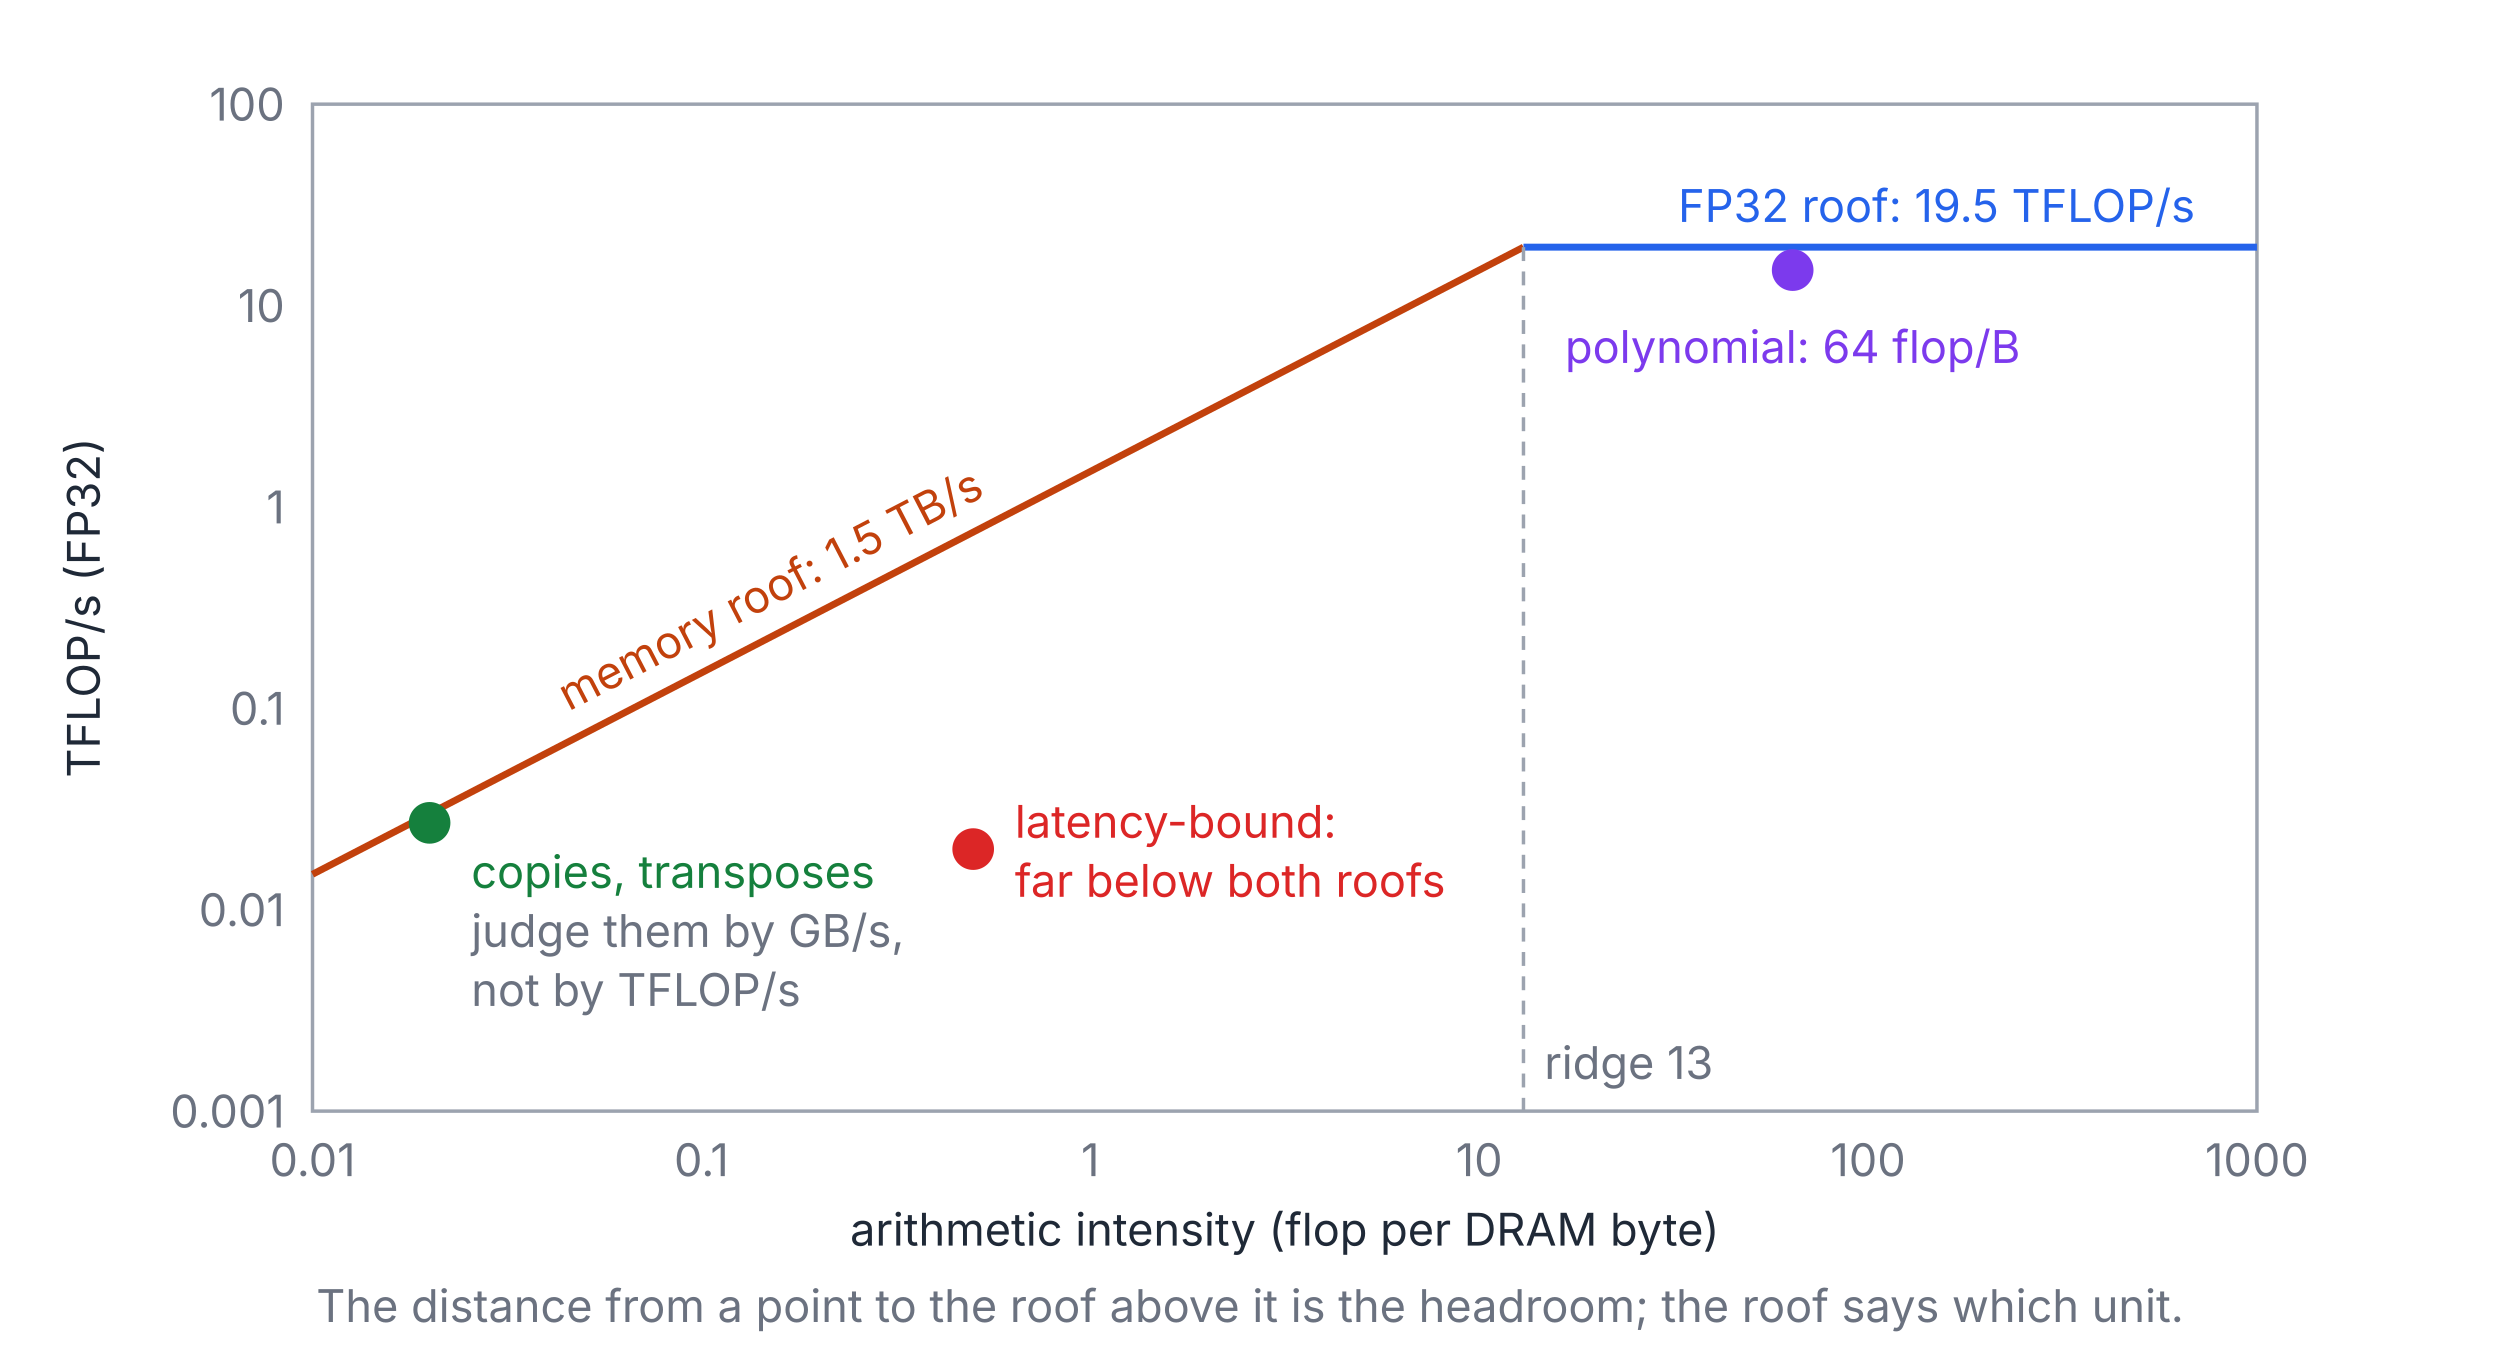
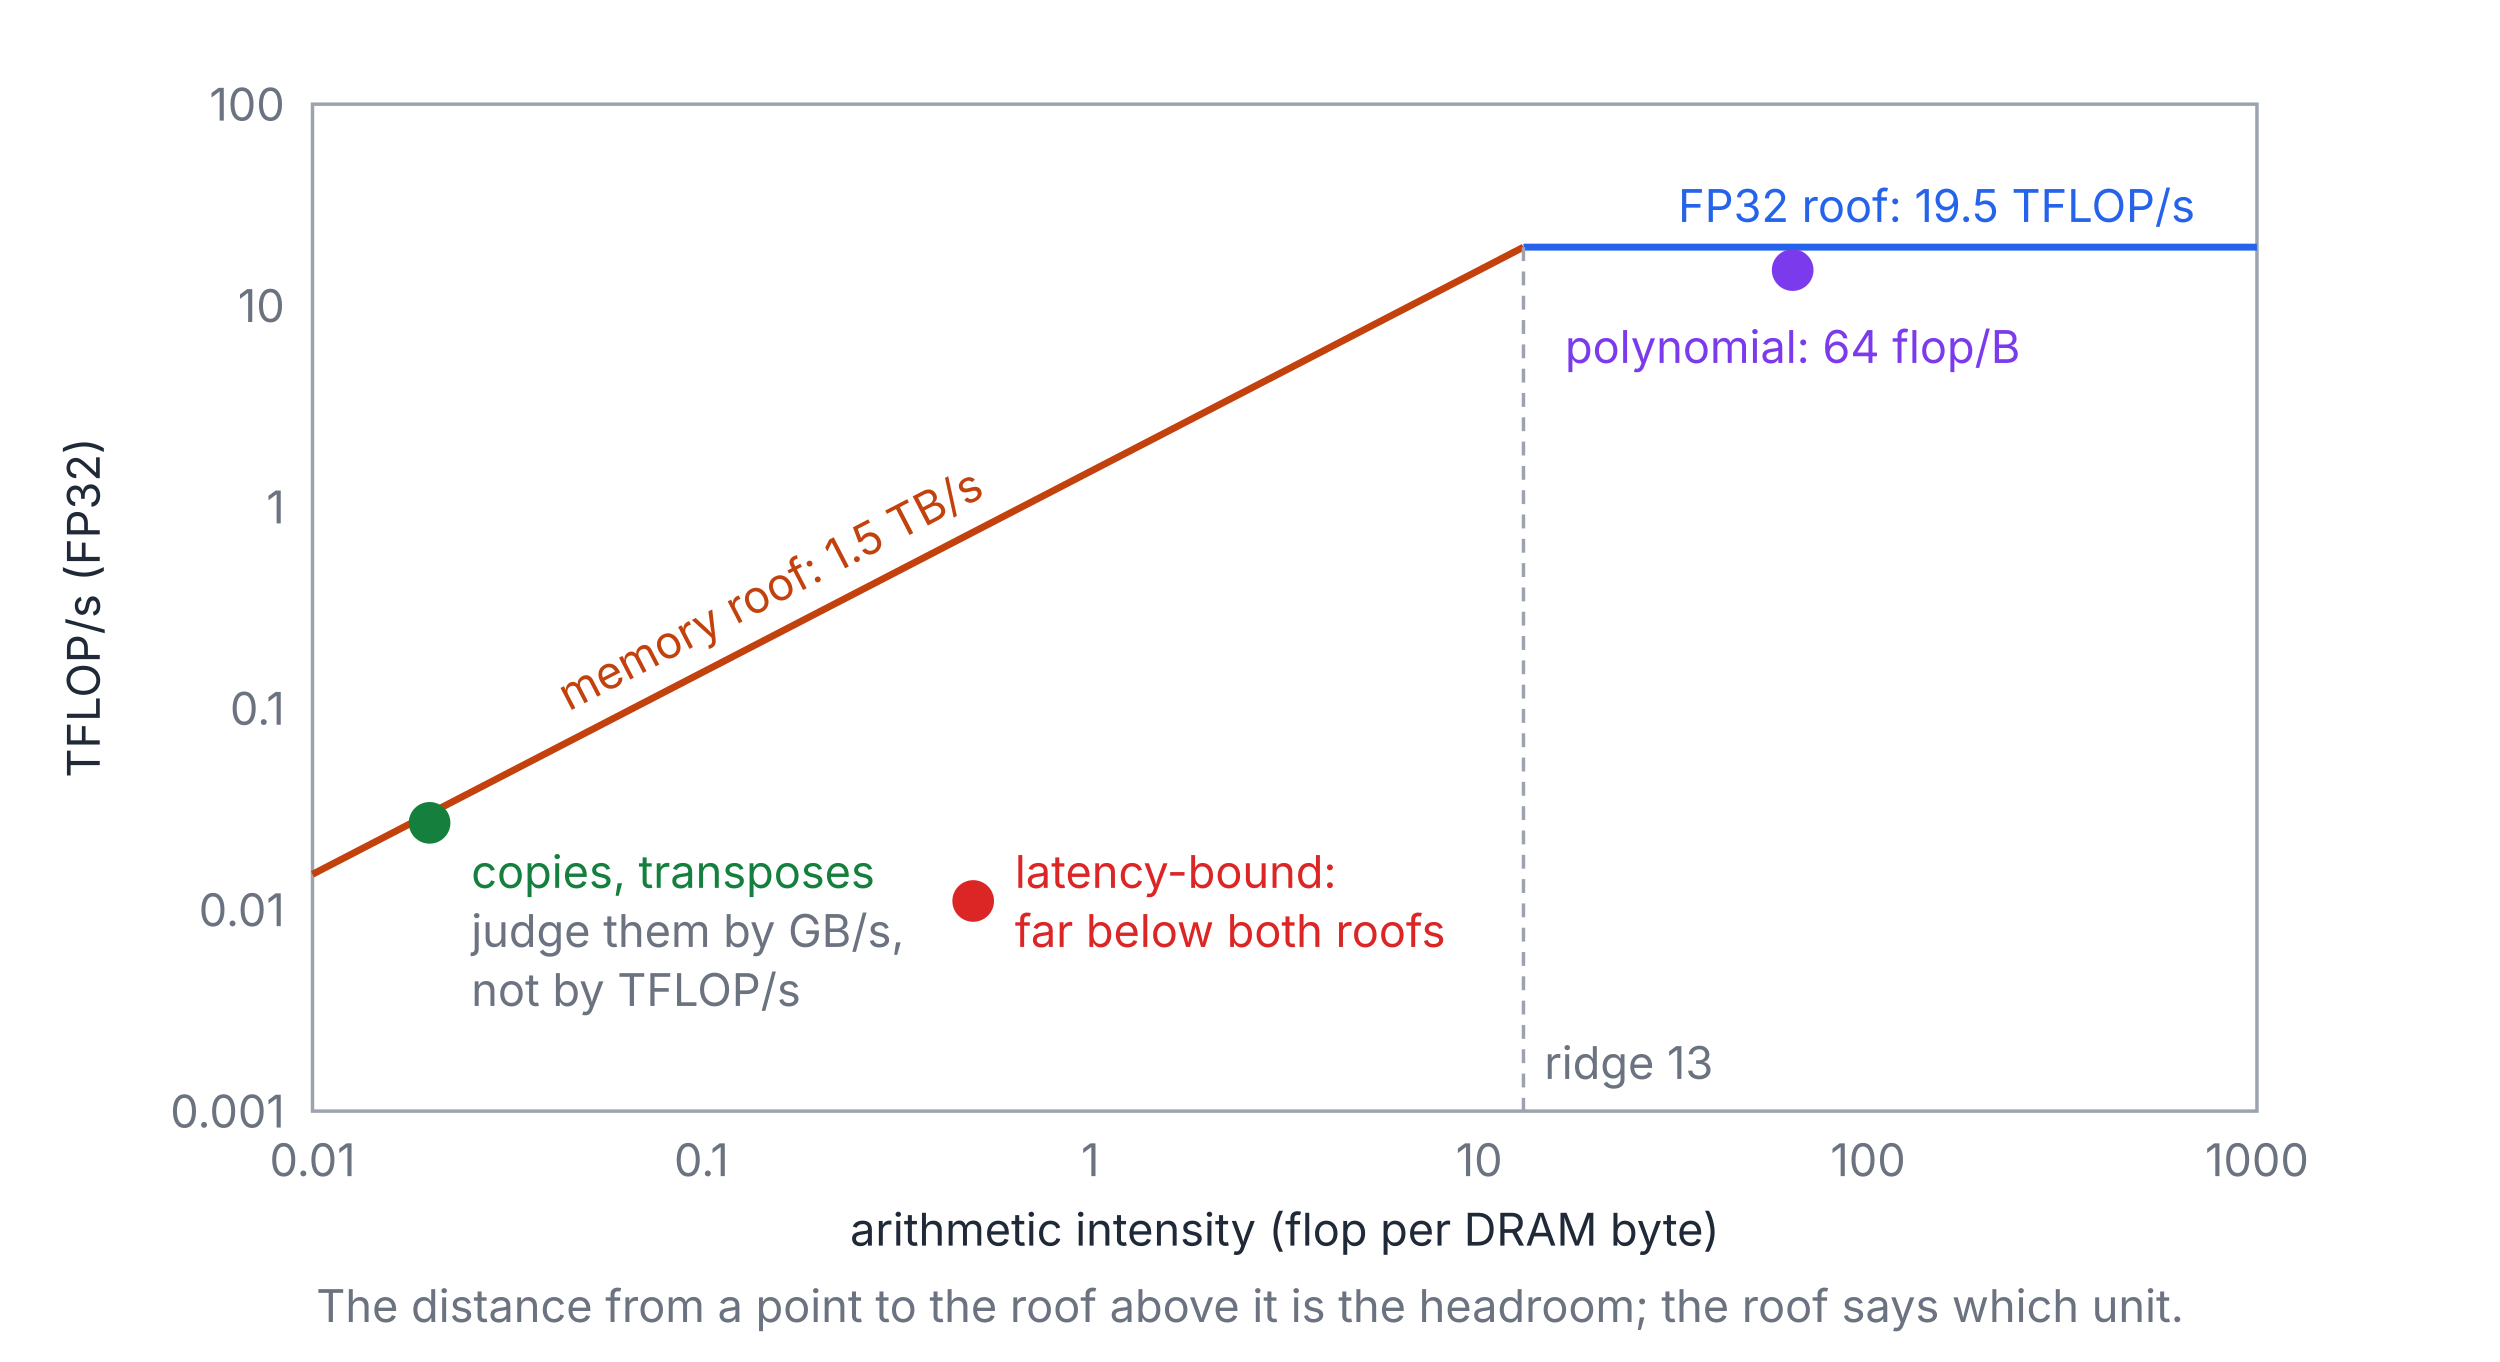
<svg xmlns="http://www.w3.org/2000/svg" viewBox="0 0 720 392" width="720" height="392" class="fig-svg" role="img">
  <style>.fig-paper{fill:var(--fig-paper,#ffffff)}.fig-panel{fill:var(--fig-panel,#f8fafc)}.fig-none{fill:none}.s-ink{stroke:var(--fig-ink,#1f2937)}.t-ink{fill:var(--fig-ink,#1f2937)}.f-ink{fill:var(--fig-ink-soft,#f3f4f6)}.f-ink2{fill:var(--fig-ink-mid,#e5e7eb)}.k-ink{fill:var(--fig-ink,#1f2937)}.s-muted{stroke:var(--fig-muted,#6b7280)}.t-muted{fill:var(--fig-muted,#6b7280)}.f-muted{fill:var(--fig-muted-soft,#f9fafb)}.f-muted2{fill:var(--fig-muted-mid,#e5e7eb)}.k-muted{fill:var(--fig-muted,#6b7280)}.s-line{stroke:var(--fig-line,#9ca3af)}.t-line{fill:var(--fig-line,#9ca3af)}.f-line{fill:var(--fig-line-soft,#f3f4f6)}.f-line2{fill:var(--fig-line-mid,#d1d5db)}.k-line{fill:var(--fig-line,#9ca3af)}.s-a{stroke:var(--fig-a,#2563eb)}.t-a{fill:var(--fig-a,#2563eb)}.f-a{fill:var(--fig-a-soft,#dbeafe)}.f-a2{fill:var(--fig-a-mid,#93c5fd)}.k-a{fill:var(--fig-a,#2563eb)}.s-b{stroke:var(--fig-b,#c2410c)}.t-b{fill:var(--fig-b,#c2410c)}.f-b{fill:var(--fig-b-soft,#ffedd5)}.f-b2{fill:var(--fig-b-mid,#fdba74)}.k-b{fill:var(--fig-b,#c2410c)}.s-c{stroke:var(--fig-c,#15803d)}.t-c{fill:var(--fig-c,#15803d)}.f-c{fill:var(--fig-c-soft,#dcfce7)}.f-c2{fill:var(--fig-c-mid,#86efac)}.k-c{fill:var(--fig-c,#15803d)}.s-d{stroke:var(--fig-d,#7c3aed)}.t-d{fill:var(--fig-d,#7c3aed)}.f-d{fill:var(--fig-d-soft,#ede9fe)}.f-d2{fill:var(--fig-d-mid,#c4b5fd)}.k-d{fill:var(--fig-d,#7c3aed)}.s-hl{stroke:var(--fig-hl,#dc2626)}.t-hl{fill:var(--fig-hl,#dc2626)}.f-hl{fill:var(--fig-hl-soft,#fee2e2)}.f-hl2{fill:var(--fig-hl-mid,#fca5a5)}.k-hl{fill:var(--fig-hl,#dc2626)}.fig-txt{font-family:Inter,system-ui,-apple-system,'Segoe UI',sans-serif;font-size:15px}.fig-mono{font-family:'Ubuntu Mono',ui-monospace,Menlo,monospace;font-size:15px}.fig-small{font-size:13px}.fig-tiny{font-size:11px}.fig-big{font-size:17px}.fig-plate{fill:var(--fig-paper,#ffffff);fill-opacity:.92}.fig-bold{font-weight:600}.fig-it{font-style:italic}</style>
  <defs>
    <marker id="ch09-roofline-ah-ink" viewBox="0 0 10 10" refX="9" refY="5" markerWidth="7" markerHeight="7" orient="auto-start-reverse">
      <path d="M0,0 L10,5 L0,10 z" class="k-ink" />
    </marker>
    <marker id="ch09-roofline-ah-muted" viewBox="0 0 10 10" refX="9" refY="5" markerWidth="7" markerHeight="7" orient="auto-start-reverse">
      <path d="M0,0 L10,5 L0,10 z" class="k-muted" />
    </marker>
    <marker id="ch09-roofline-ah-a" viewBox="0 0 10 10" refX="9" refY="5" markerWidth="7" markerHeight="7" orient="auto-start-reverse">
      <path d="M0,0 L10,5 L0,10 z" class="k-a" />
    </marker>
    <marker id="ch09-roofline-ah-b" viewBox="0 0 10 10" refX="9" refY="5" markerWidth="7" markerHeight="7" orient="auto-start-reverse">
      <path d="M0,0 L10,5 L0,10 z" class="k-b" />
    </marker>
    <marker id="ch09-roofline-ah-c" viewBox="0 0 10 10" refX="9" refY="5" markerWidth="7" markerHeight="7" orient="auto-start-reverse">
      <path d="M0,0 L10,5 L0,10 z" class="k-c" />
    </marker>
    <marker id="ch09-roofline-ah-d" viewBox="0 0 10 10" refX="9" refY="5" markerWidth="7" markerHeight="7" orient="auto-start-reverse">
      <path d="M0,0 L10,5 L0,10 z" class="k-d" />
    </marker>
    <marker id="ch09-roofline-ah-hl" viewBox="0 0 10 10" refX="9" refY="5" markerWidth="7" markerHeight="7" orient="auto-start-reverse">
      <path d="M0,0 L10,5 L0,10 z" class="k-hl" />
    </marker>
  </defs>
  <rect x="0" y="0" width="720" height="392" class="fig-paper" />
  <rect x="90" y="30" width="560" height="290" rx="0" class="fig-none s-line" stroke-width="1" />
  <text x="90" y="334" text-anchor="middle" dominant-baseline="central" class="fig-txt t-muted fig-small">0.01</text>
  <text x="202" y="334" text-anchor="middle" dominant-baseline="central" class="fig-txt t-muted fig-small">0.1</text>
  <text x="314" y="334" text-anchor="middle" dominant-baseline="central" class="fig-txt t-muted fig-small">1</text>
  <text x="426" y="334" text-anchor="middle" dominant-baseline="central" class="fig-txt t-muted fig-small">10</text>
  <text x="538" y="334" text-anchor="middle" dominant-baseline="central" class="fig-txt t-muted fig-small">100</text>
  <text x="650" y="334" text-anchor="middle" dominant-baseline="central" class="fig-txt t-muted fig-small">1000</text>
  <text x="82" y="320" text-anchor="end" dominant-baseline="central" class="fig-txt t-muted fig-small">0.001</text>
  <text x="82" y="262" text-anchor="end" dominant-baseline="central" class="fig-txt t-muted fig-small">0.01</text>
  <text x="82" y="204" text-anchor="end" dominant-baseline="central" class="fig-txt t-muted fig-small">0.1</text>
  <text x="82" y="146" text-anchor="end" dominant-baseline="central" class="fig-txt t-muted fig-small">1</text>
  <text x="82" y="88" text-anchor="end" dominant-baseline="central" class="fig-txt t-muted fig-small">10</text>
  <text x="82" y="30" text-anchor="end" dominant-baseline="central" class="fig-txt t-muted fig-small">100</text>
  <text x="370" y="354" text-anchor="middle" dominant-baseline="central" class="fig-txt t-ink fig-small">arithmetic intensity (flop per DRAM byte)</text>
  <text x="24" y="175" text-anchor="middle" dominant-baseline="central" class="fig-txt t-ink fig-small" transform="rotate(-90 24 175)">TFLOP/s (FP32)</text>
  <line x1="90" y1="251.79" x2="438.76" y2="71.18" class="s-b" stroke-width="2" />
  <line x1="438.76" y1="71.18" x2="650" y2="71.18" class="s-a" stroke-width="2" />
  <text x="221.72" y="169.57" text-anchor="middle" dominant-baseline="central" class="fig-txt t-b fig-small" transform="rotate(-27.3777 221.72 169.57)">memory roof: 1.5 TB/s</text>
  <text x="557.72" y="59.18" text-anchor="middle" dominant-baseline="central" class="fig-txt t-a fig-small">FP32 roof: 19.5 TFLOP/s</text>
  <line x1="438.76" y1="71.18" x2="438.76" y2="320" class="s-line" stroke-width="1" stroke-dasharray="4 3" />
  <text x="444.76" y="306" text-anchor="start" dominant-baseline="central" class="fig-txt t-muted fig-small">ridge 13</text>
  <circle cx="123.72" cy="236.98" r="6" class="k-c" stroke-width="1" />
  <text x="135.72" y="250.98" text-anchor="start" dominant-baseline="central" class="fig-txt t-c fig-small">copies, transposes</text>
  <text x="135.72" y="267.98" text-anchor="start" dominant-baseline="central" class="fig-txt t-muted fig-small">judge them by GB/s,</text>
  <text x="135.72" y="284.98" text-anchor="start" dominant-baseline="central" class="fig-txt t-muted fig-small">not by TFLOP/s</text>
  <circle cx="516.29" cy="77.79" r="6" class="k-d" stroke-width="1" />
  <text x="516.29" y="99.79" text-anchor="middle" dominant-baseline="central" class="fig-txt t-d fig-small">polynomial: 64 flop/B</text>
-   <circle cx="280.28" cy="244.54" r="6" class="k-hl" stroke-width="1" />
-   <text x="292.28" y="236.54" text-anchor="start" dominant-baseline="central" class="fig-txt t-hl fig-small">latency-bound:</text>
-   <text x="292.28" y="253.54" text-anchor="start" dominant-baseline="central" class="fig-txt t-hl fig-small">far below both roofs</text>
+   <circle cx="280.28" cy="259.48" r="6" class="k-hl" stroke-width="1" />
+   <text x="292.28" y="250.98" text-anchor="start" dominant-baseline="central" class="fig-txt t-hl fig-small">latency-bound:</text>
+   <text x="292.28" y="267.98" text-anchor="start" dominant-baseline="central" class="fig-txt t-hl fig-small">far below both roofs</text>
  <text x="360" y="376" text-anchor="middle" dominant-baseline="central" class="fig-txt t-muted fig-small">The distance from a point to the roof above it is the headroom; the roof says which unit.</text>
</svg>
